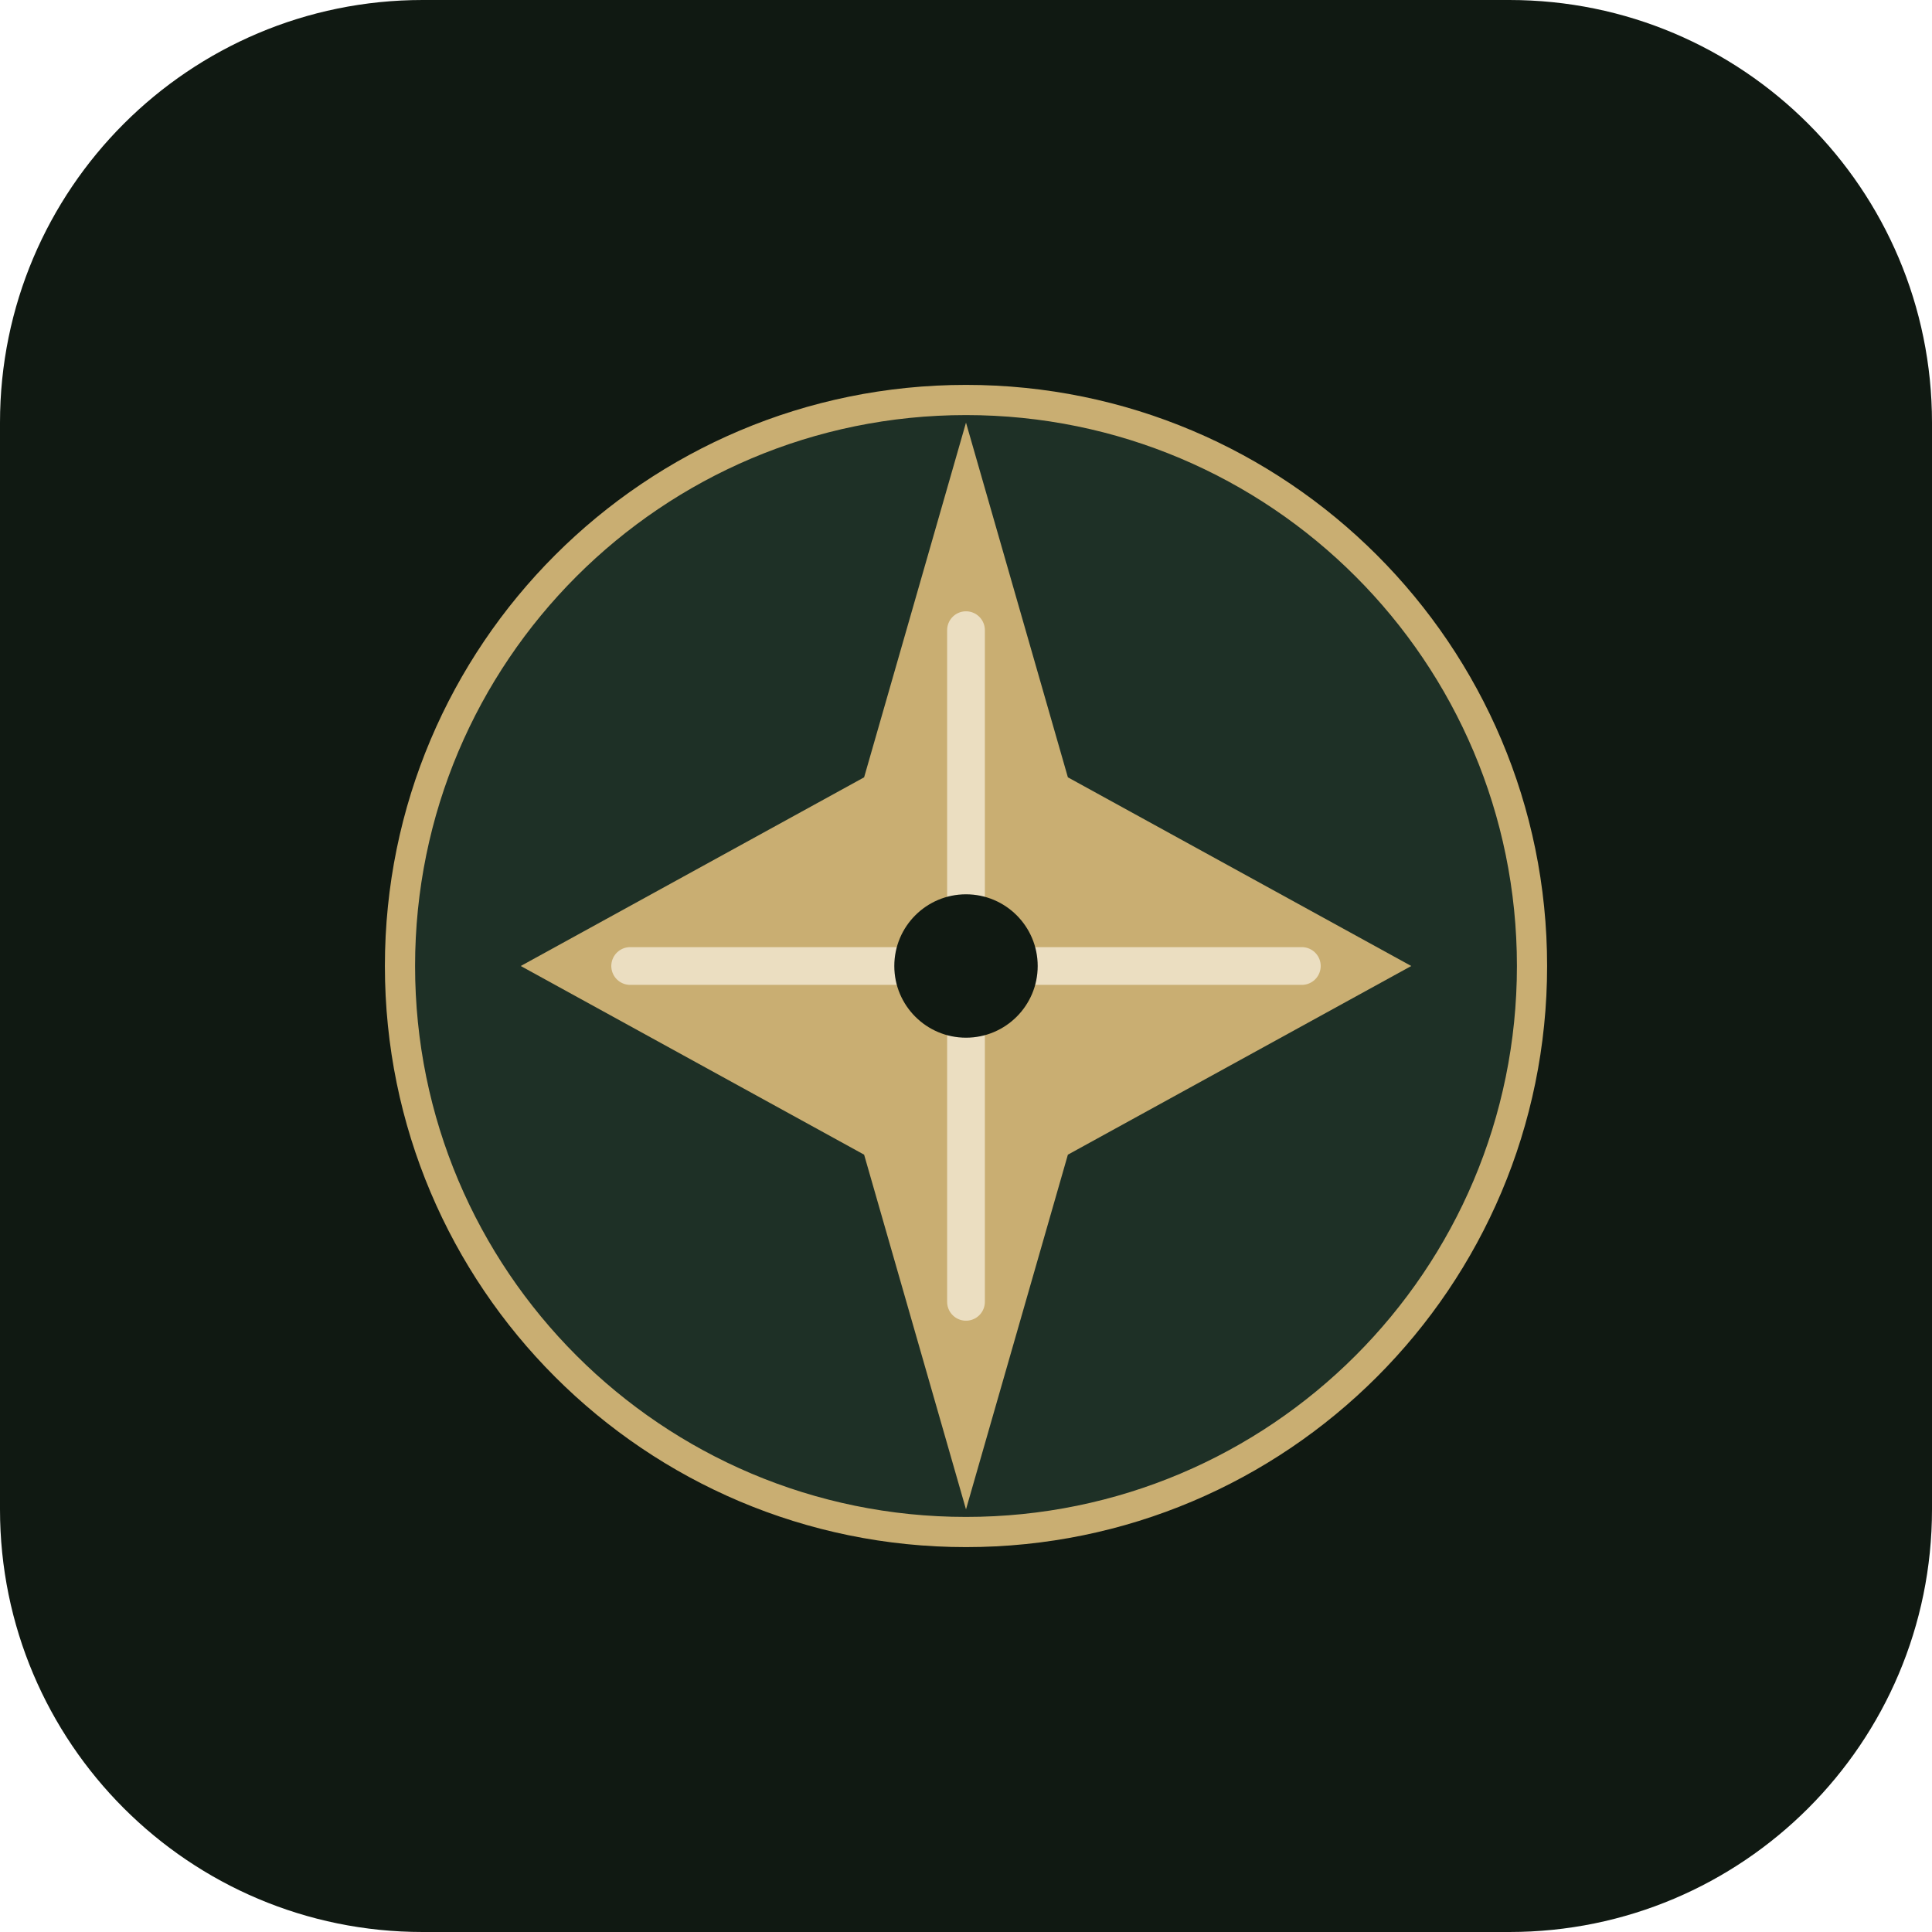
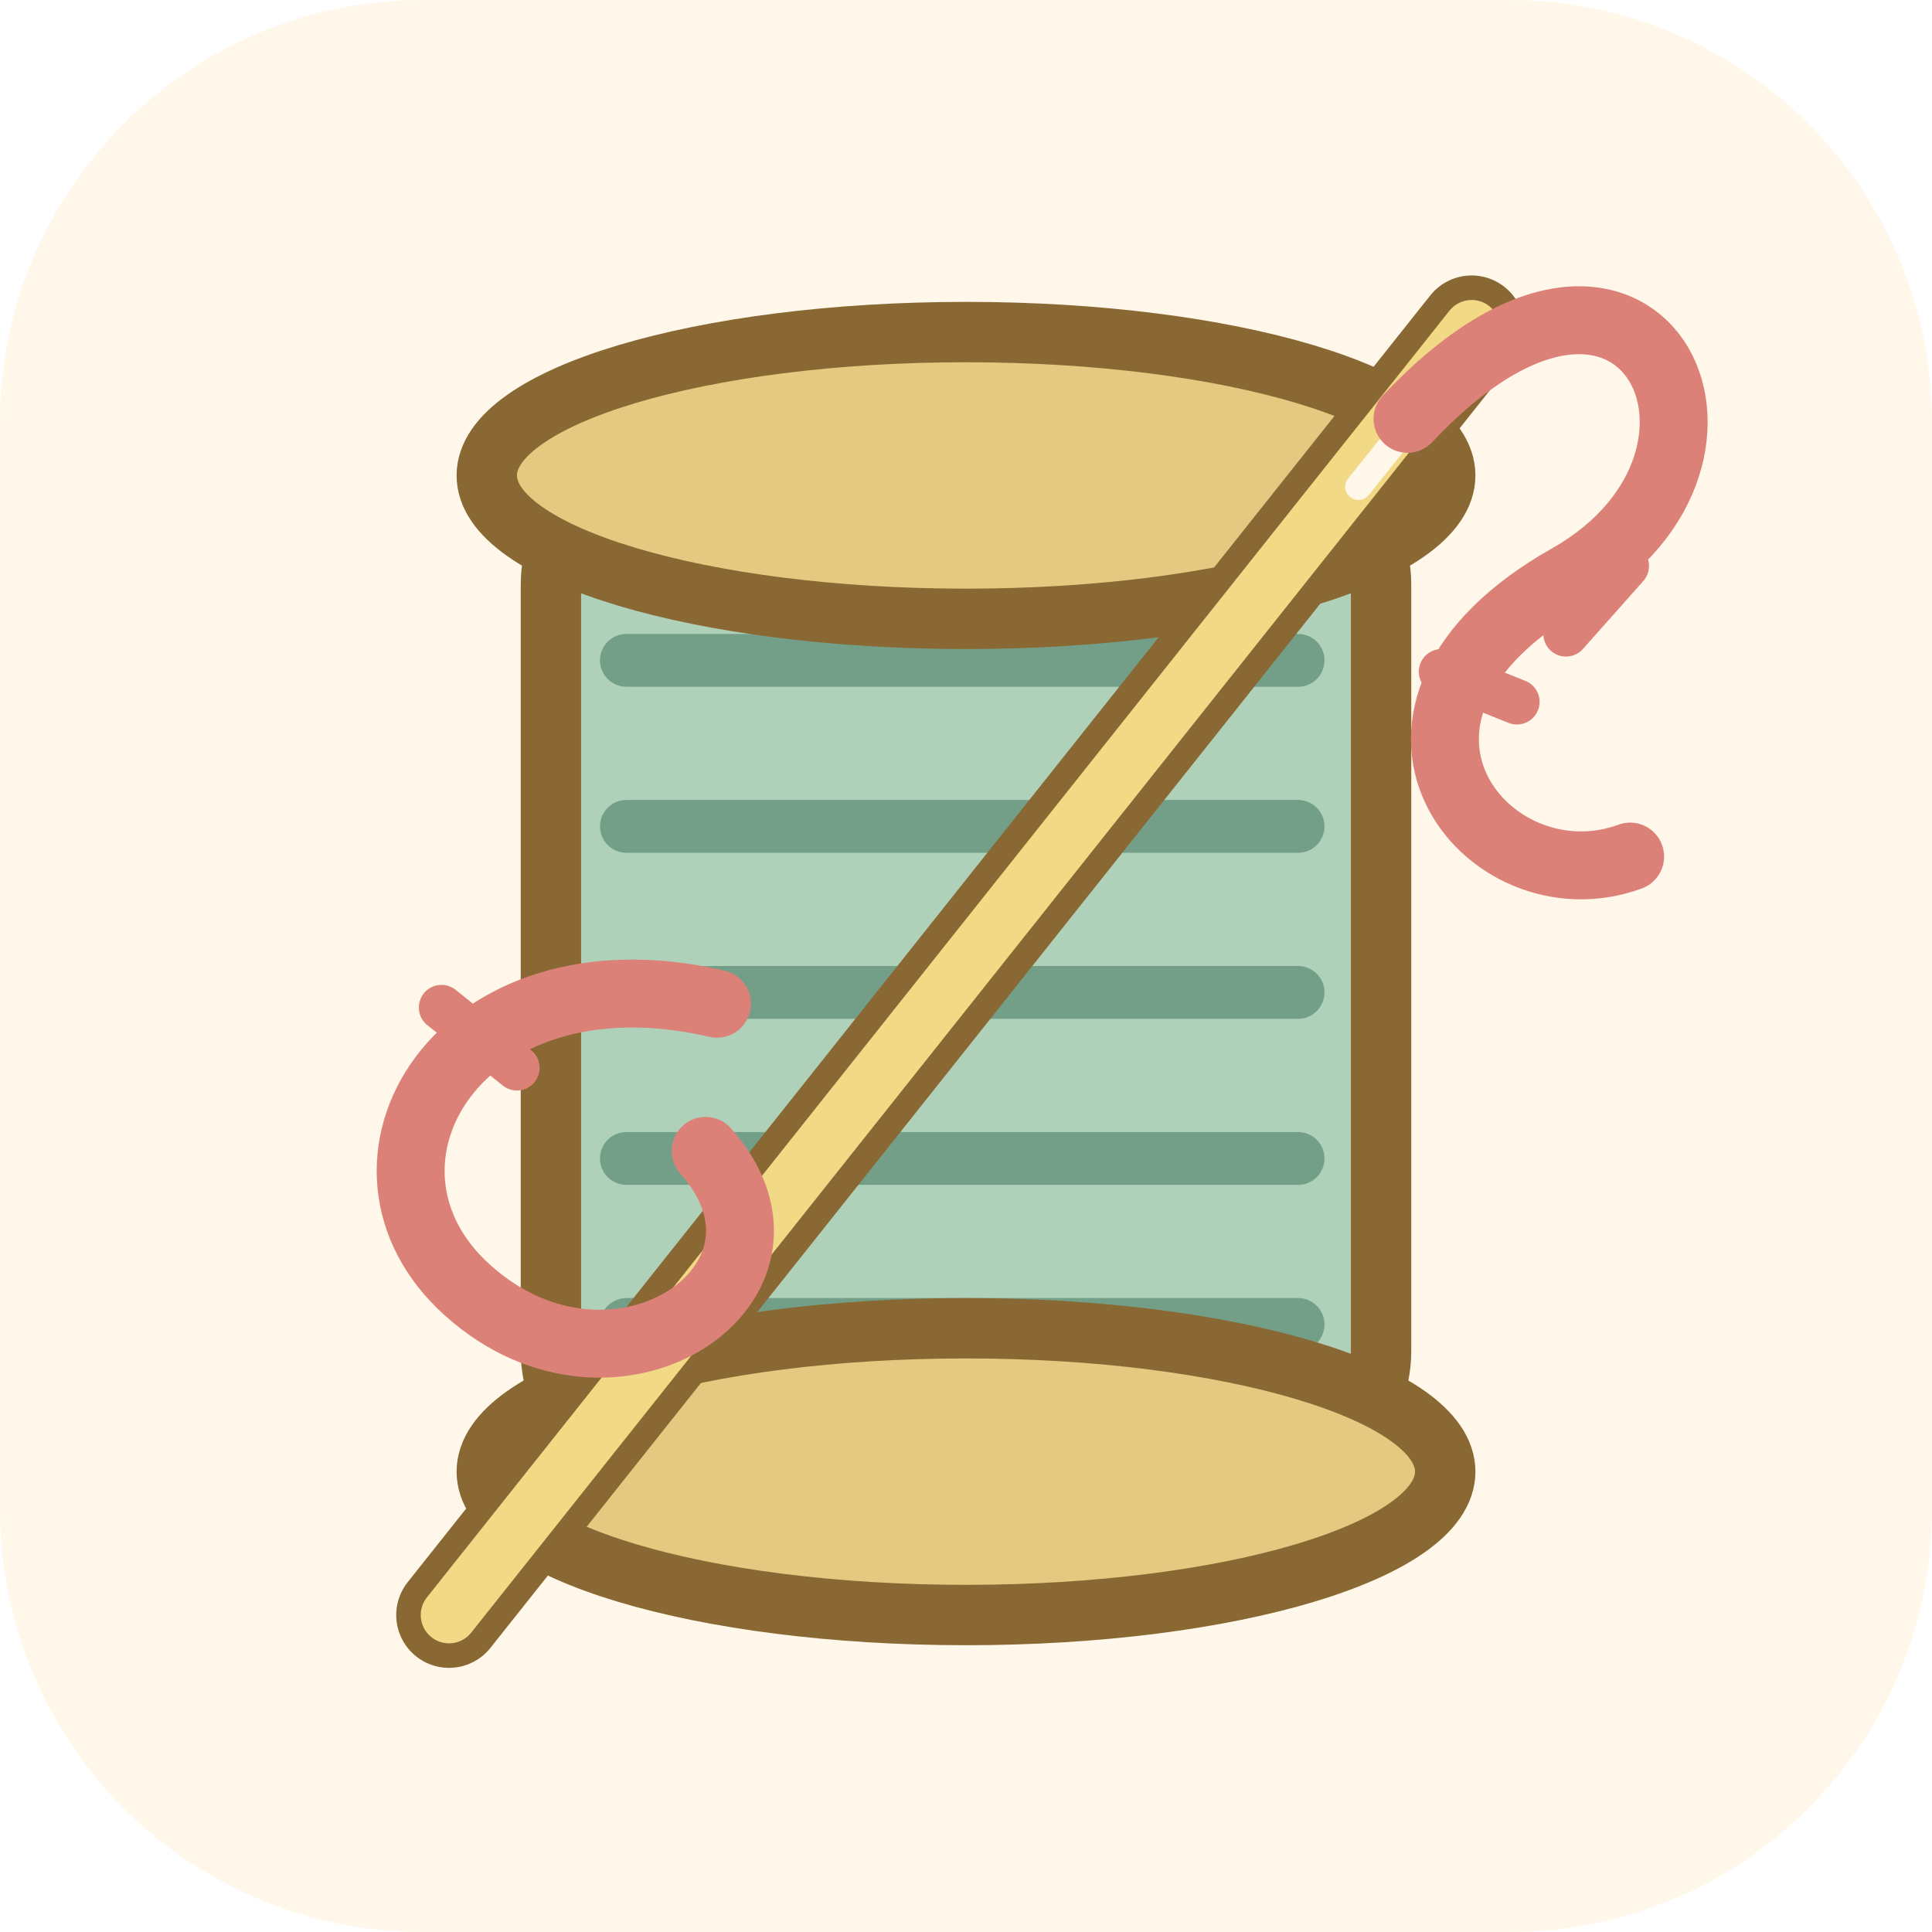
- <svg xmlns="http://www.w3.org/2000/svg" viewBox="0 0 512 512" role="img" aria-labelledby="title desc">
-   <rect width="512" height="512" rx="112" fill="#101912" />
-   <circle cx="256" cy="256" r="150" fill="#1e3026" stroke="#c9ae72" stroke-width="8" />
-   <path d="M256 112l27 94 91 50-91 50-27 94-27-94-91-50 91-50 27-94z" fill="#c9ae72" />
-   <path d="M256 167v178M167 256h178" stroke="#f4ead5" stroke-width="10" stroke-linecap="round" opacity=".8" />
-   <circle cx="256" cy="256" r="19" fill="#101912" />
+ <svg xmlns="http://www.w3.org/2000/svg" viewBox="0 0 512 512">
+   <rect width="512" height="512" rx="112" fill="#fff7e9" />
+   <rect x="146" y="123" width="220" height="267" rx="32" fill="#afd1ba" stroke="#8a6833" stroke-width="16" />
+   <path d="M166 175h178M166 219h178M166 263h178M166 307h178M166 351h178" stroke="#739f88" stroke-width="14" stroke-linecap="round" />
+   <ellipse cx="256" cy="126" rx="127" ry="38" fill="#e4c981" stroke="#8a6833" stroke-width="16" />
+   <ellipse cx="256" cy="390" rx="127" ry="38" fill="#e4c981" stroke="#8a6833" stroke-width="16" />
+   <path d="M390 87L119 428" stroke="#8a6833" stroke-width="28" stroke-linecap="round" />
+   <path d="M390 87L119 428" stroke="#f2d986" stroke-width="15" stroke-linecap="round" />
+   <path d="M384 99l-24 30" stroke="#fff7e9" stroke-width="7" stroke-linecap="round" />
+   <path d="M373 111c62-66 99 10 43 42-64 36-22 88 16 74M190 266c-69-16-103 43-66 76 39 35 94-2 63-37" fill="none" stroke="#dc8178" stroke-width="18" stroke-linecap="round" />
+   <path d="M415 168l16-18M402 186l-20-8M137 283l-20-16" stroke="#dc8178" stroke-width="12" stroke-linecap="round" />
</svg>
